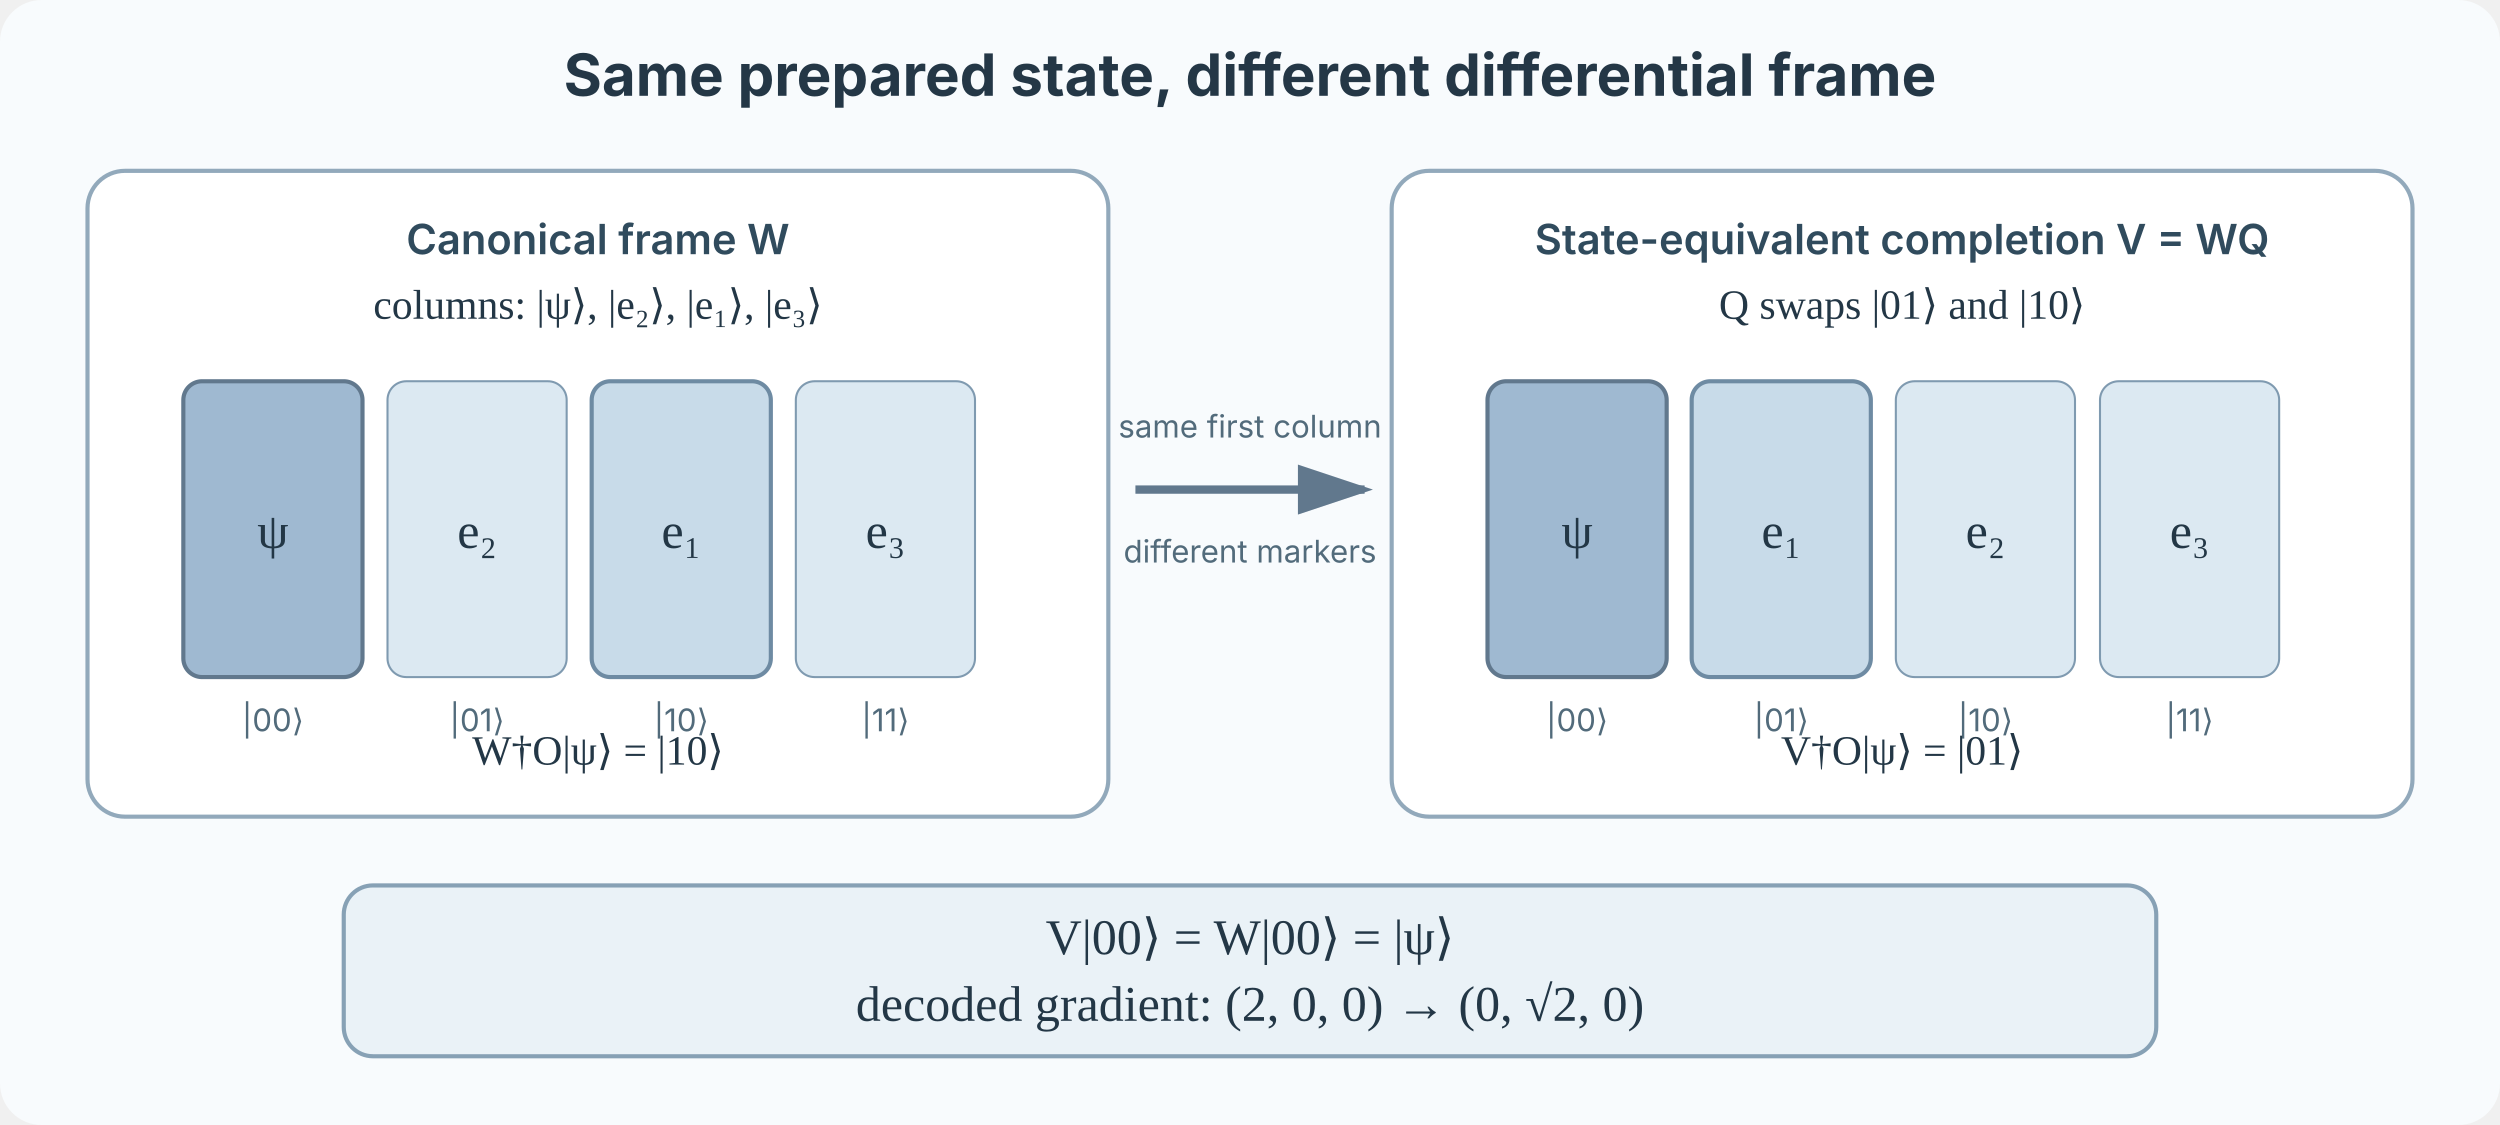
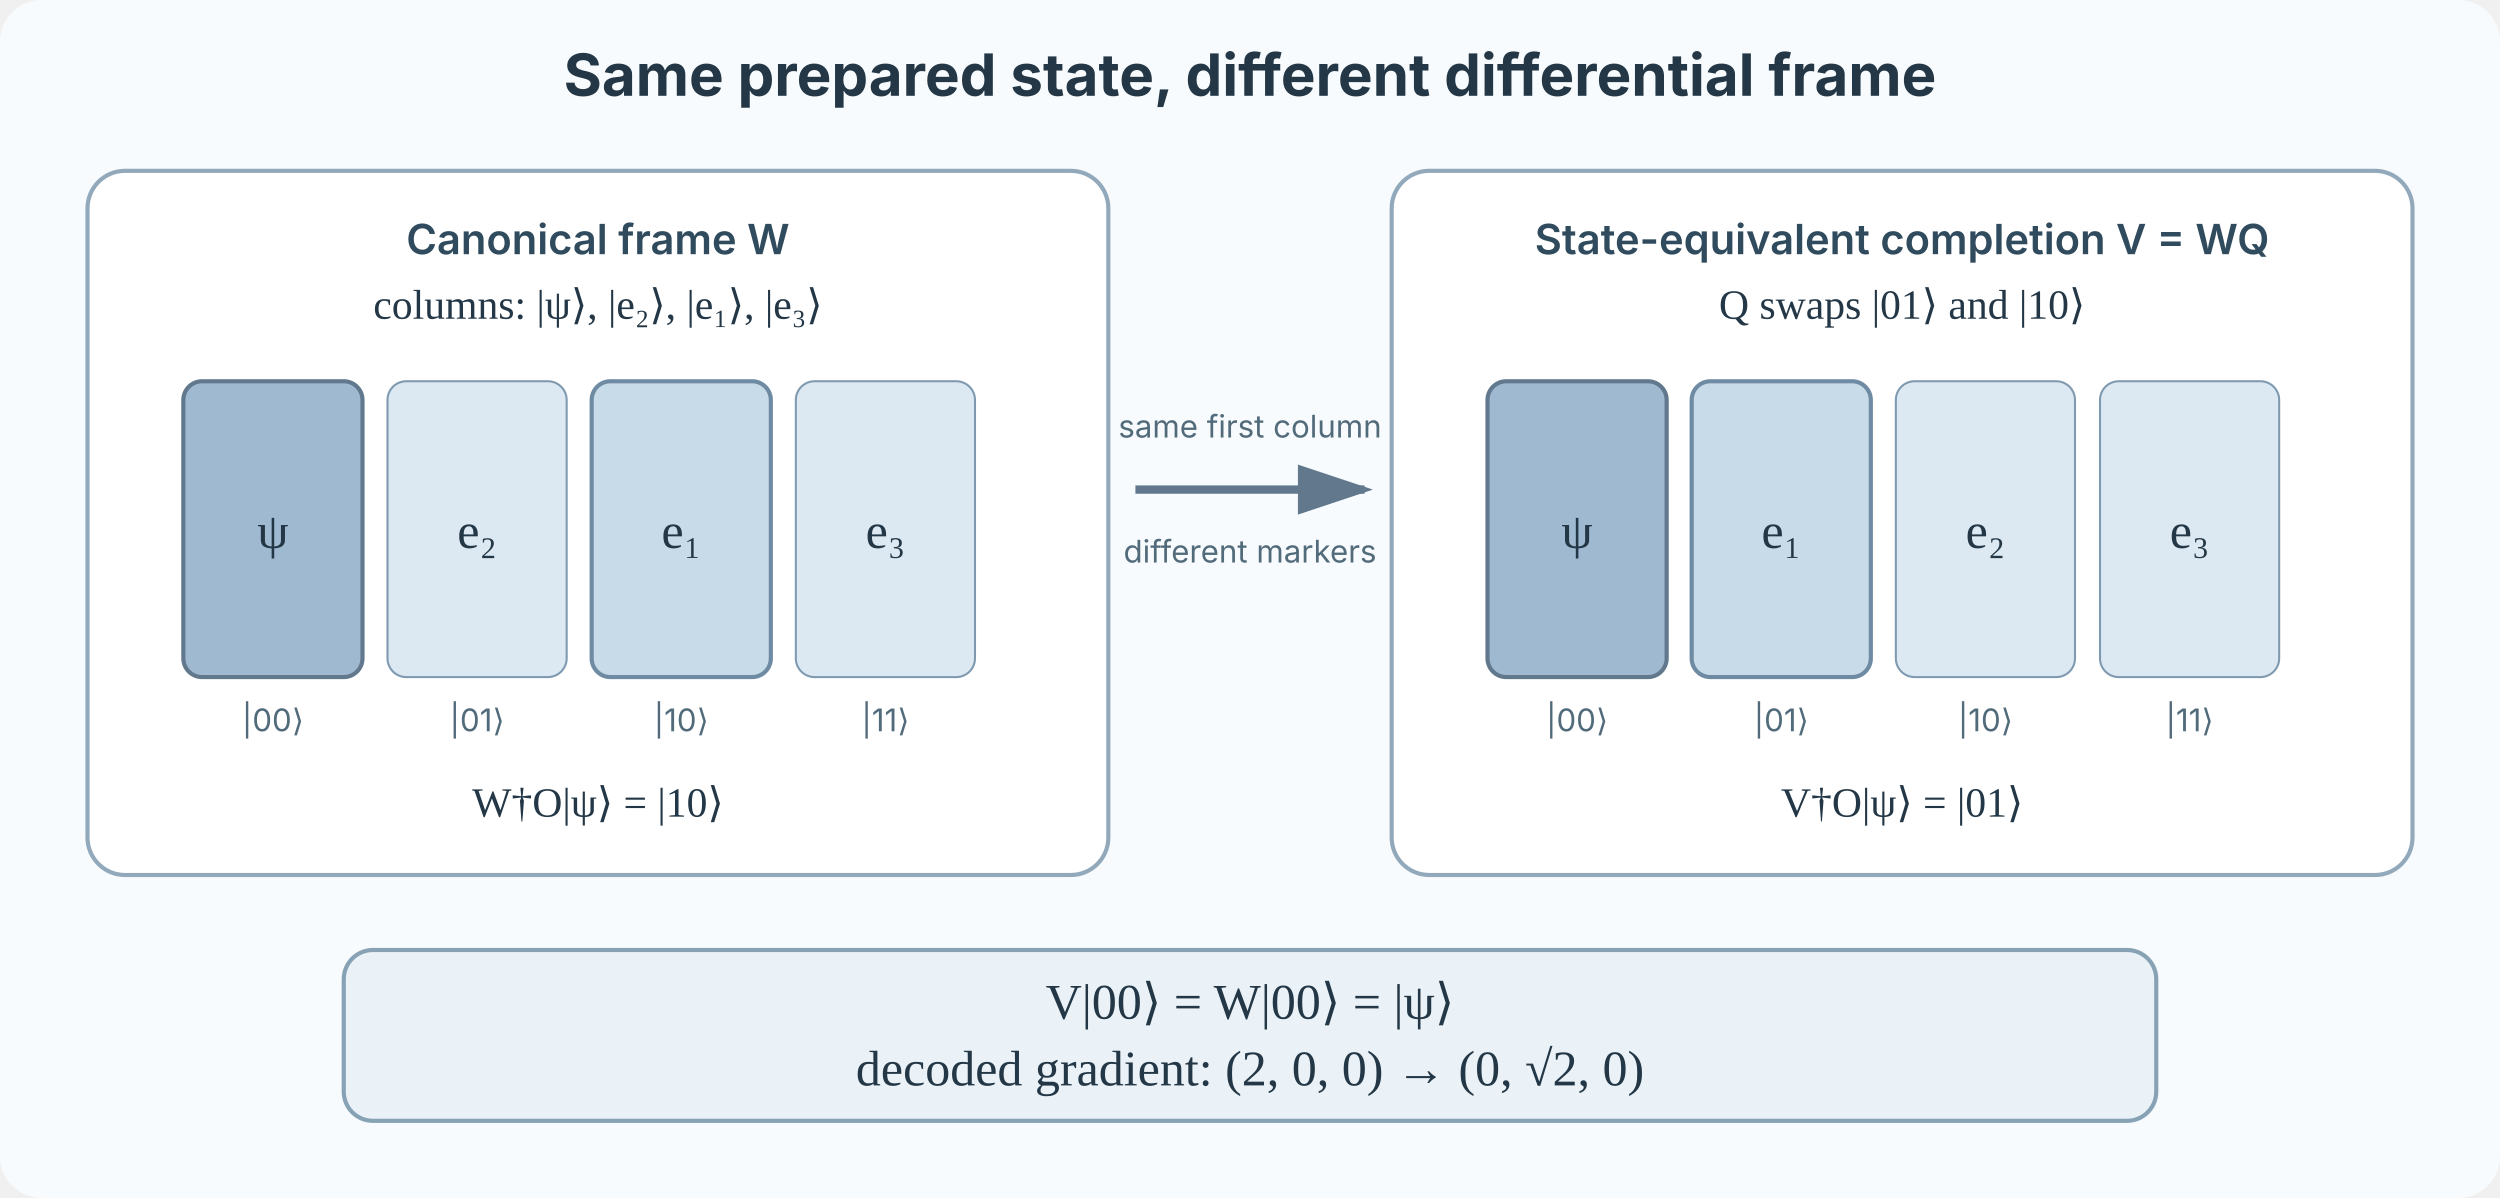
- <svg xmlns="http://www.w3.org/2000/svg" width="1200" height="540" viewBox="0 0 1200 540" role="img" aria-labelledby="title desc">
+ <svg xmlns="http://www.w3.org/2000/svg" width="1200" height="575" viewBox="0 0 1200 575" role="img" aria-labelledby="title desc">
  <defs>
    <marker id="arrow" markerWidth="10" markerHeight="10" refX="8" refY="3" orient="auto" markerUnits="strokeWidth">
      <path d="M0,0 L0,6 L9,3 z" fill="#61788d" />
    </marker>
    <style>
      .title{font:700 28px system-ui,-apple-system,BlinkMacSystemFont,"Segoe UI",sans-serif;fill:#243746}
      .label{font:600 20px system-ui,-apple-system,BlinkMacSystemFont,"Segoe UI",sans-serif;fill:#304b5d}
      .body{font:17px system-ui,-apple-system,BlinkMacSystemFont,"Segoe UI",sans-serif;fill:#465f70}
      .small{font:15px system-ui,-apple-system,BlinkMacSystemFont,"Segoe UI",sans-serif;fill:#526b7b}
      .math{font:20px Georgia,"Times New Roman",serif;fill:#233746}
      .mathbig{font:24px Georgia,"Times New Roman",serif;fill:#233746}
    </style>
  </defs>
-   <rect width="1200" height="540" rx="20" fill="#f8fbfd" />
+   <rect width="1200" height="575" rx="20" fill="#f8fbfd" />
  <text x="600" y="46" text-anchor="middle" class="title">Same prepared state, different differential frame</text>
-   <rect x="42" y="82" width="490" height="310" rx="18" fill="#ffffff" stroke="#92a9bb" stroke-width="2" />
+   <rect x="42" y="82" width="490" height="338" rx="18" fill="#ffffff" stroke="#92a9bb" stroke-width="2" />
  <text x="287" y="122" text-anchor="middle" class="label">Canonical frame W</text>
  <text x="287" y="153" text-anchor="middle" class="math">columns: |ψ⟩, |e₂⟩, |e₁⟩, |e₃⟩</text>
  <g transform="translate(88,183)">
    <rect x="0" y="0" width="86" height="142" rx="9" fill="#9fb9d1" stroke="#61788d" stroke-width="2" />
    <rect x="98" y="0" width="86" height="142" rx="9" fill="#dce9f2" stroke="#7f9ab0" />
    <rect x="196" y="0" width="86" height="142" rx="9" fill="#c8dbe9" stroke="#6e8ba3" stroke-width="2" />
    <rect x="294" y="0" width="86" height="142" rx="9" fill="#dce9f2" stroke="#7f9ab0" />
    <text x="43" y="80" text-anchor="middle" class="mathbig">ψ</text>
    <text x="141" y="80" text-anchor="middle" class="mathbig">e₂</text>
    <text x="239" y="80" text-anchor="middle" class="mathbig">e₁</text>
    <text x="337" y="80" text-anchor="middle" class="mathbig">e₃</text>
    <text x="43" y="168" text-anchor="middle" class="small">|00⟩</text>
    <text x="141" y="168" text-anchor="middle" class="small">|01⟩</text>
    <text x="239" y="168" text-anchor="middle" class="small">|10⟩</text>
    <text x="337" y="168" text-anchor="middle" class="small">|11⟩</text>
  </g>
-   <text x="287" y="367" text-anchor="middle" class="math">W†O|ψ⟩ = |10⟩</text>
-   <rect x="668" y="82" width="490" height="310" rx="18" fill="#ffffff" stroke="#92a9bb" stroke-width="2" />
+   <text x="287" y="392" text-anchor="middle" class="math">W†O|ψ⟩ = |10⟩</text>
+   <rect x="668" y="82" width="490" height="338" rx="18" fill="#ffffff" stroke="#92a9bb" stroke-width="2" />
  <text x="913" y="122" text-anchor="middle" class="label">State-equivalent completion V = WQ</text>
  <text x="913" y="153" text-anchor="middle" class="math">Q swaps |01⟩ and |10⟩</text>
  <g transform="translate(714,183)">
    <rect x="0" y="0" width="86" height="142" rx="9" fill="#9fb9d1" stroke="#61788d" stroke-width="2" />
    <rect x="98" y="0" width="86" height="142" rx="9" fill="#c8dbe9" stroke="#6e8ba3" stroke-width="2" />
    <rect x="196" y="0" width="86" height="142" rx="9" fill="#dce9f2" stroke="#7f9ab0" />
    <rect x="294" y="0" width="86" height="142" rx="9" fill="#dce9f2" stroke="#7f9ab0" />
    <text x="43" y="80" text-anchor="middle" class="mathbig">ψ</text>
    <text x="141" y="80" text-anchor="middle" class="mathbig">e₁</text>
    <text x="239" y="80" text-anchor="middle" class="mathbig">e₂</text>
    <text x="337" y="80" text-anchor="middle" class="mathbig">e₃</text>
    <text x="43" y="168" text-anchor="middle" class="small">|00⟩</text>
    <text x="141" y="168" text-anchor="middle" class="small">|01⟩</text>
    <text x="239" y="168" text-anchor="middle" class="small">|10⟩</text>
    <text x="337" y="168" text-anchor="middle" class="small">|11⟩</text>
  </g>
-   <text x="913" y="367" text-anchor="middle" class="math">V†O|ψ⟩ = |01⟩</text>
+   <text x="913" y="392" text-anchor="middle" class="math">V†O|ψ⟩ = |01⟩</text>
  <line x1="545" y1="235" x2="655" y2="235" stroke="#61788d" stroke-width="4" marker-end="url(#arrow)" />
  <text x="600" y="210" text-anchor="middle" class="small">same first column</text>
  <text x="600" y="270" text-anchor="middle" class="small">different markers</text>
-   <rect x="165" y="425" width="870" height="82" rx="14" fill="#eaf2f7" stroke="#87a1b5" stroke-width="2" />
-   <text x="600" y="458" text-anchor="middle" class="mathbig">V|00⟩ = W|00⟩ = |ψ⟩</text>
-   <text x="600" y="490" text-anchor="middle" class="mathbig">decoded gradient:  (2, 0, 0)  →  (0, √2, 0)</text>
+   <rect x="165" y="456" width="870" height="82" rx="14" fill="#eaf2f7" stroke="#87a1b5" stroke-width="2" />
+   <text x="600" y="489" text-anchor="middle" class="mathbig">V|00⟩ = W|00⟩ = |ψ⟩</text>
+   <text x="600" y="521" text-anchor="middle" class="mathbig">decoded gradient:  (2, 0, 0)  →  (0, √2, 0)</text>
</svg>
